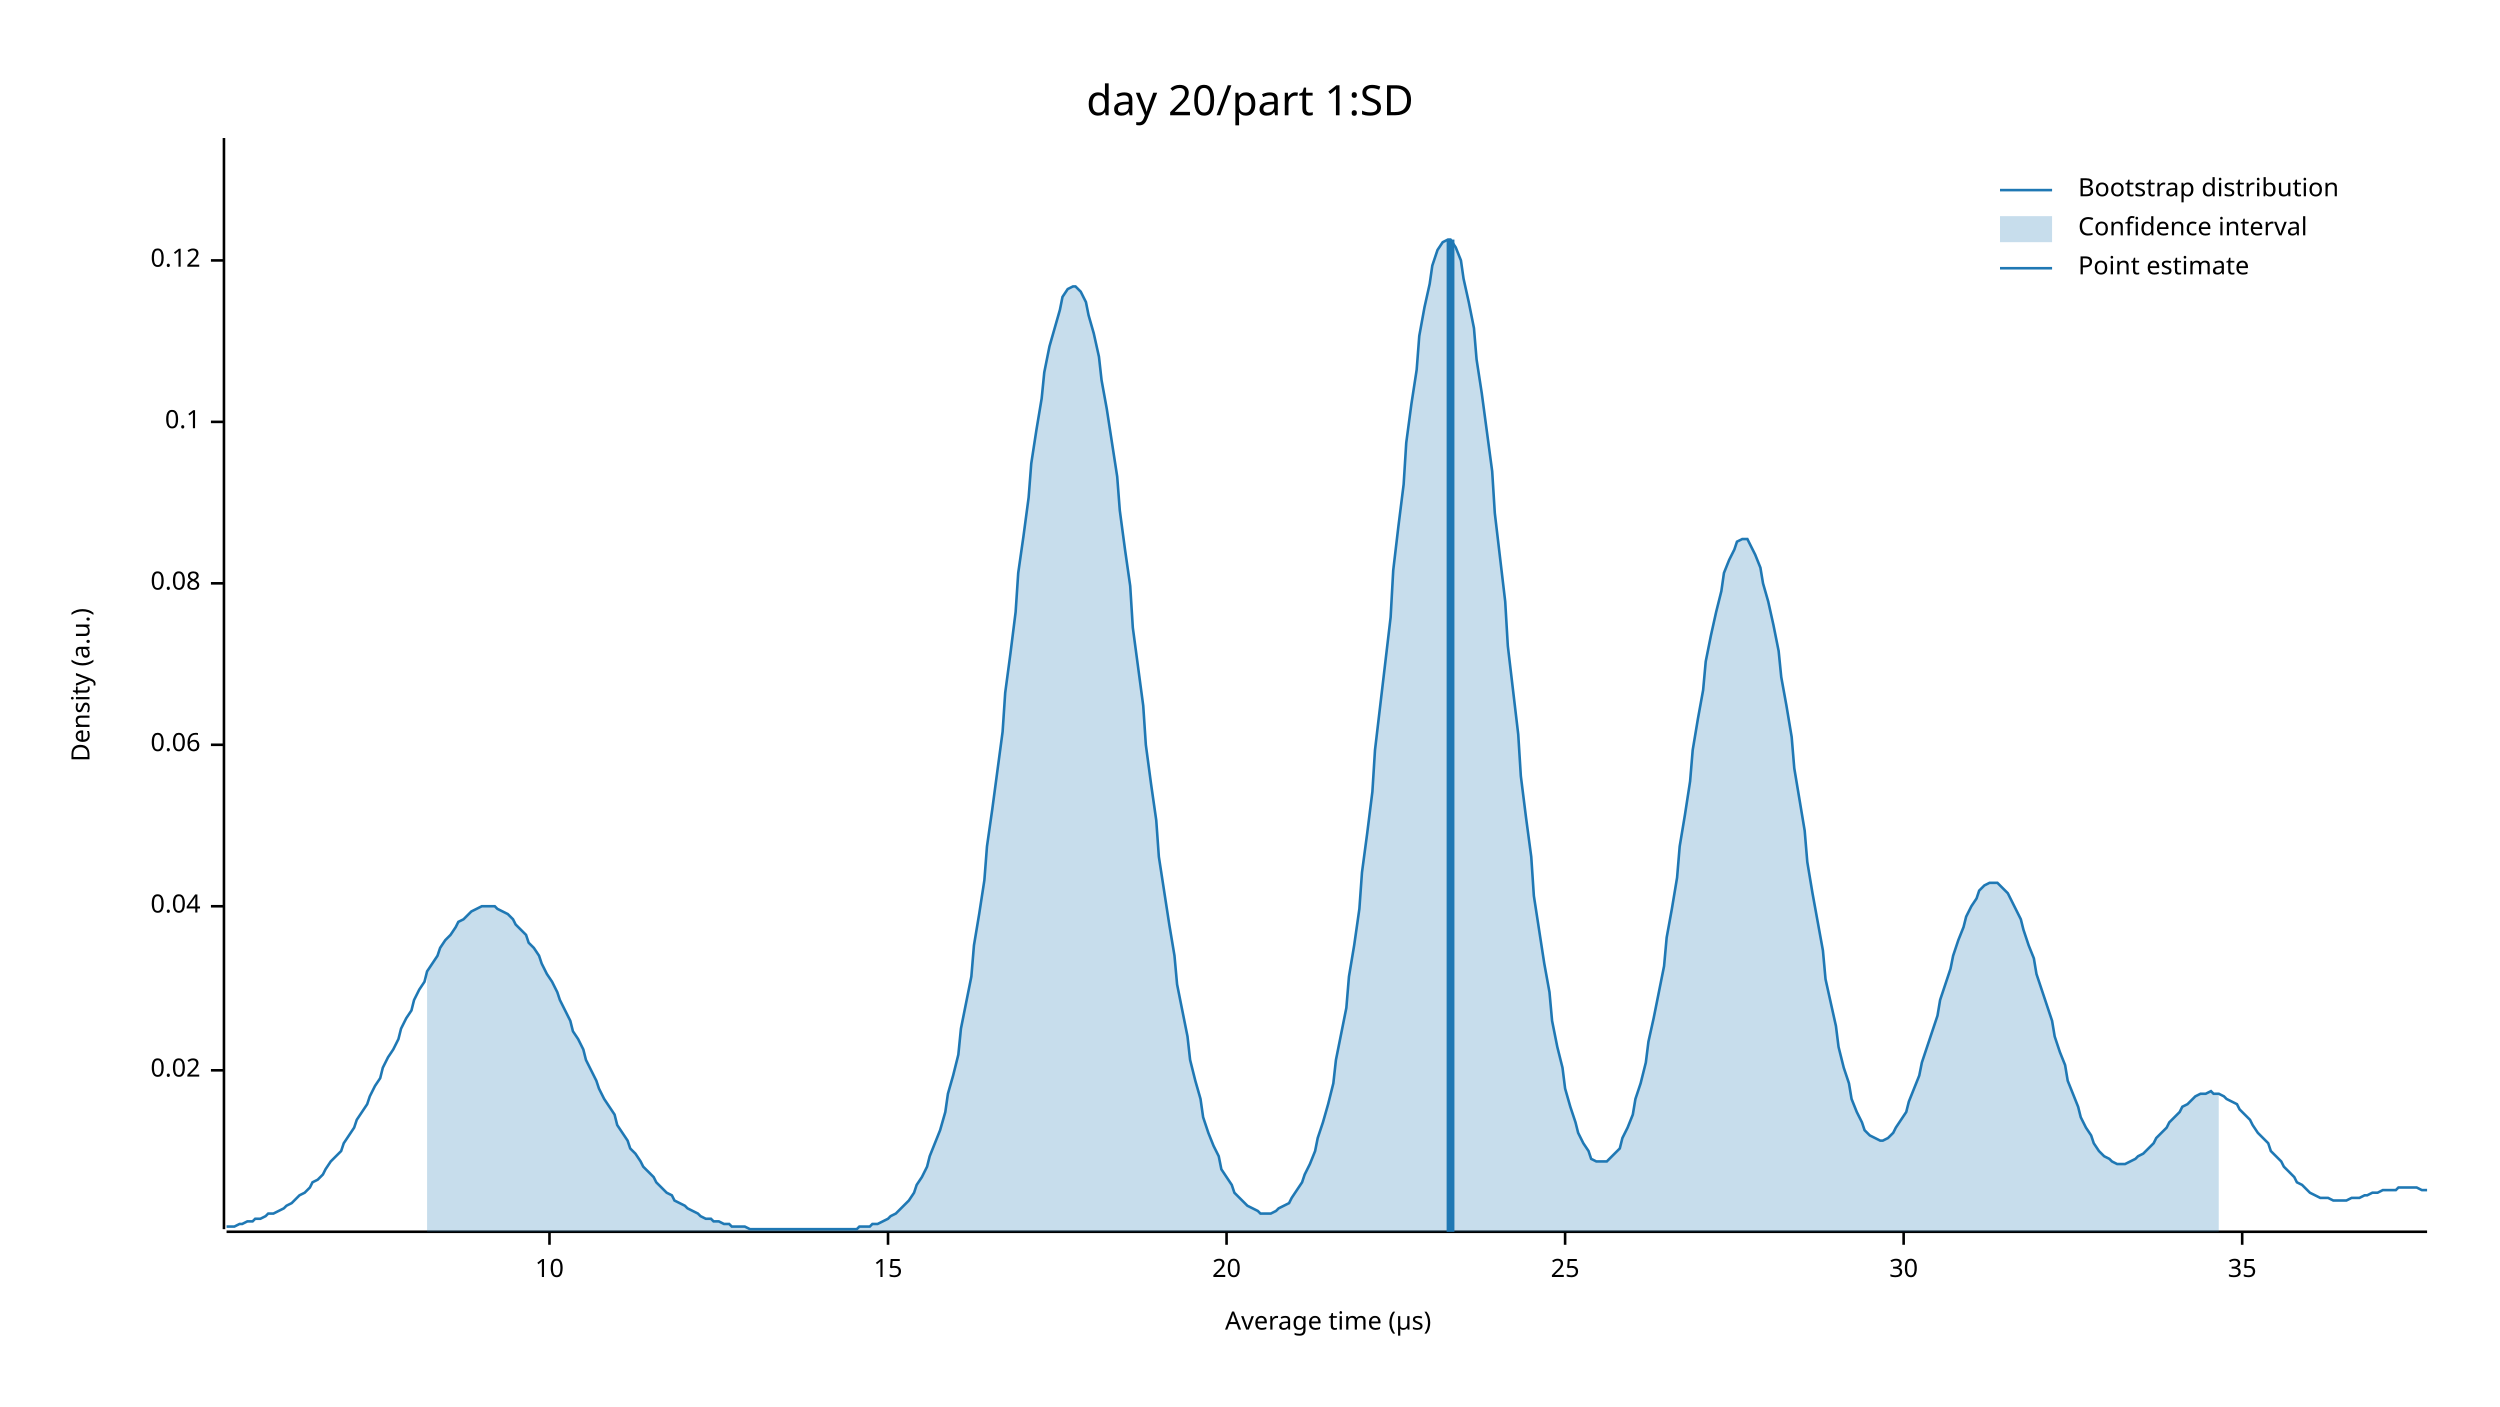
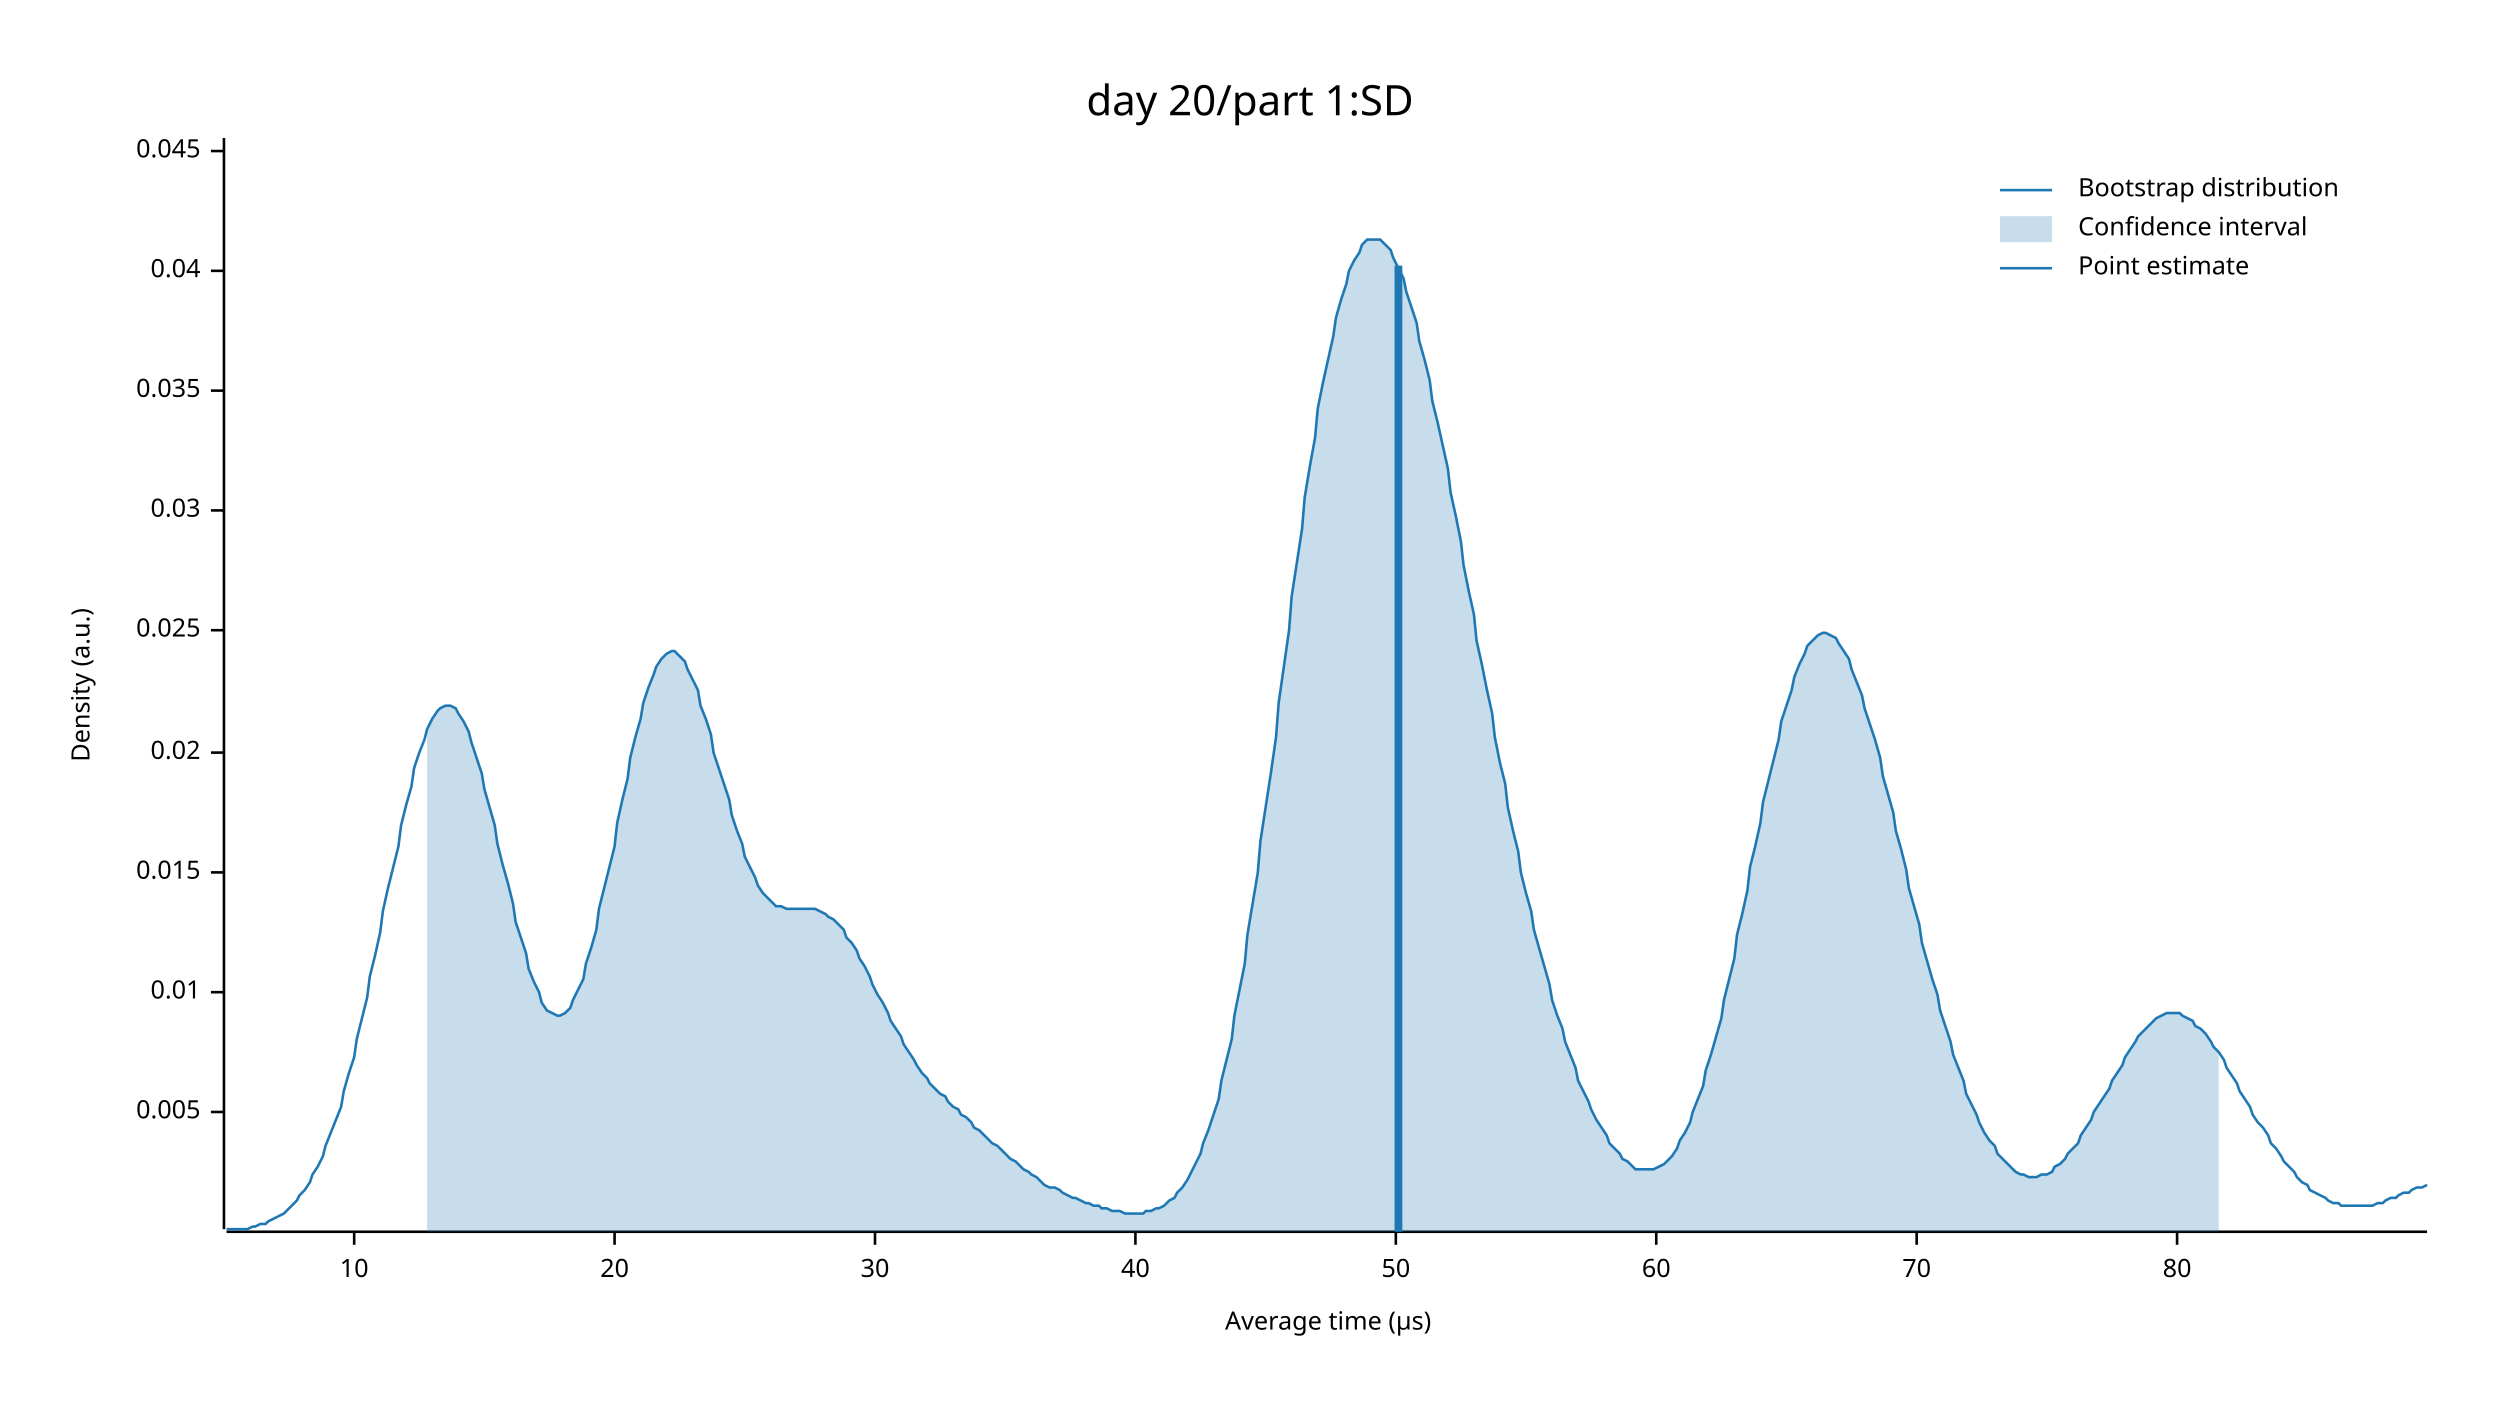
<svg xmlns="http://www.w3.org/2000/svg" width="960" height="540" viewBox="0 0 960 540">
  <text x="480" y="32" dy="0.76em" text-anchor="middle" font-family="sans-serif" font-size="16.129" opacity="1" fill="#000000">
day 20/part 1:SD
</text>
  <text x="27" y="263" dy="0.76em" text-anchor="middle" font-family="sans-serif" font-size="9.677" opacity="1" fill="#000000" transform="rotate(270, 27, 263)">
Density (a.u.)
</text>
  <text x="510" y="513" dy="-0.5ex" text-anchor="middle" font-family="sans-serif" font-size="9.677" opacity="1" fill="#000000">
Average time (µs)
</text>
  <polyline fill="none" opacity="1" stroke="#000000" stroke-width="1" points="86,53 86,472 " />
-   <text x="77" y="411" dy="0.5ex" text-anchor="end" font-family="sans-serif" font-size="9.677" opacity="1" fill="#000000">
+   <text x="77" y="427" dy="0.5ex" text-anchor="end" font-family="sans-serif" font-size="9.677" opacity="1" fill="#000000">
+ 0.005
+ </text>
+   <polyline fill="none" opacity="1" stroke="#000000" stroke-width="1" points="81,427 86,427 " />
+   <text x="77" y="381" dy="0.5ex" text-anchor="end" font-family="sans-serif" font-size="9.677" opacity="1" fill="#000000">
+ 0.01
+ </text>
+   <polyline fill="none" opacity="1" stroke="#000000" stroke-width="1" points="81,381 86,381 " />
+   <text x="77" y="335" dy="0.5ex" text-anchor="end" font-family="sans-serif" font-size="9.677" opacity="1" fill="#000000">
+ 0.015
+ </text>
+   <polyline fill="none" opacity="1" stroke="#000000" stroke-width="1" points="81,335 86,335 " />
+   <text x="77" y="289" dy="0.5ex" text-anchor="end" font-family="sans-serif" font-size="9.677" opacity="1" fill="#000000">
0.02
</text>
-   <polyline fill="none" opacity="1" stroke="#000000" stroke-width="1" points="81,411 86,411 " />
-   <text x="77" y="348" dy="0.5ex" text-anchor="end" font-family="sans-serif" font-size="9.677" opacity="1" fill="#000000">
+   <polyline fill="none" opacity="1" stroke="#000000" stroke-width="1" points="81,289 86,289 " />
+   <text x="77" y="242" dy="0.5ex" text-anchor="end" font-family="sans-serif" font-size="9.677" opacity="1" fill="#000000">
+ 0.025
+ </text>
+   <polyline fill="none" opacity="1" stroke="#000000" stroke-width="1" points="81,242 86,242 " />
+   <text x="77" y="196" dy="0.5ex" text-anchor="end" font-family="sans-serif" font-size="9.677" opacity="1" fill="#000000">
+ 0.03
+ </text>
+   <polyline fill="none" opacity="1" stroke="#000000" stroke-width="1" points="81,196 86,196 " />
+   <text x="77" y="150" dy="0.5ex" text-anchor="end" font-family="sans-serif" font-size="9.677" opacity="1" fill="#000000">
+ 0.035
+ </text>
+   <polyline fill="none" opacity="1" stroke="#000000" stroke-width="1" points="81,150 86,150 " />
+   <text x="77" y="104" dy="0.5ex" text-anchor="end" font-family="sans-serif" font-size="9.677" opacity="1" fill="#000000">
0.04
</text>
-   <polyline fill="none" opacity="1" stroke="#000000" stroke-width="1" points="81,348 86,348 " />
-   <text x="77" y="286" dy="0.5ex" text-anchor="end" font-family="sans-serif" font-size="9.677" opacity="1" fill="#000000">
- 0.06
+   <polyline fill="none" opacity="1" stroke="#000000" stroke-width="1" points="81,104 86,104 " />
+   <text x="77" y="58" dy="0.5ex" text-anchor="end" font-family="sans-serif" font-size="9.677" opacity="1" fill="#000000">
+ 0.045
</text>
-   <polyline fill="none" opacity="1" stroke="#000000" stroke-width="1" points="81,286 86,286 " />
-   <text x="77" y="224" dy="0.5ex" text-anchor="end" font-family="sans-serif" font-size="9.677" opacity="1" fill="#000000">
- 0.08
- </text>
-   <polyline fill="none" opacity="1" stroke="#000000" stroke-width="1" points="81,224 86,224 " />
-   <text x="77" y="162" dy="0.5ex" text-anchor="end" font-family="sans-serif" font-size="9.677" opacity="1" fill="#000000">
- 0.1
- </text>
-   <polyline fill="none" opacity="1" stroke="#000000" stroke-width="1" points="81,162 86,162 " />
-   <text x="77" y="100" dy="0.5ex" text-anchor="end" font-family="sans-serif" font-size="9.677" opacity="1" fill="#000000">
- 0.12
- </text>
-   <polyline fill="none" opacity="1" stroke="#000000" stroke-width="1" points="81,100 86,100 " />
+   <polyline fill="none" opacity="1" stroke="#000000" stroke-width="1" points="81,58 86,58 " />
  <polyline fill="none" opacity="1" stroke="#000000" stroke-width="1" points="87,473 932,473 " />
-   <text x="211" y="483" dy="0.76em" text-anchor="middle" font-family="sans-serif" font-size="9.677" opacity="1" fill="#000000">
+   <text x="136" y="483" dy="0.76em" text-anchor="middle" font-family="sans-serif" font-size="9.677" opacity="1" fill="#000000">
10
</text>
-   <polyline fill="none" opacity="1" stroke="#000000" stroke-width="1" points="211,473 211,478 " />
-   <text x="341" y="483" dy="0.76em" text-anchor="middle" font-family="sans-serif" font-size="9.677" opacity="1" fill="#000000">
- 15
- </text>
-   <polyline fill="none" opacity="1" stroke="#000000" stroke-width="1" points="341,473 341,478 " />
-   <text x="471" y="483" dy="0.76em" text-anchor="middle" font-family="sans-serif" font-size="9.677" opacity="1" fill="#000000">
+   <polyline fill="none" opacity="1" stroke="#000000" stroke-width="1" points="136,473 136,478 " />
+   <text x="236" y="483" dy="0.76em" text-anchor="middle" font-family="sans-serif" font-size="9.677" opacity="1" fill="#000000">
20
</text>
-   <polyline fill="none" opacity="1" stroke="#000000" stroke-width="1" points="471,473 471,478 " />
-   <text x="601" y="483" dy="0.76em" text-anchor="middle" font-family="sans-serif" font-size="9.677" opacity="1" fill="#000000">
- 25
- </text>
-   <polyline fill="none" opacity="1" stroke="#000000" stroke-width="1" points="601,473 601,478 " />
-   <text x="731" y="483" dy="0.76em" text-anchor="middle" font-family="sans-serif" font-size="9.677" opacity="1" fill="#000000">
+   <polyline fill="none" opacity="1" stroke="#000000" stroke-width="1" points="236,473 236,478 " />
+   <text x="336" y="483" dy="0.76em" text-anchor="middle" font-family="sans-serif" font-size="9.677" opacity="1" fill="#000000">
30
</text>
-   <polyline fill="none" opacity="1" stroke="#000000" stroke-width="1" points="731,473 731,478 " />
-   <text x="861" y="483" dy="0.76em" text-anchor="middle" font-family="sans-serif" font-size="9.677" opacity="1" fill="#000000">
- 35
+   <polyline fill="none" opacity="1" stroke="#000000" stroke-width="1" points="336,473 336,478 " />
+   <text x="436" y="483" dy="0.76em" text-anchor="middle" font-family="sans-serif" font-size="9.677" opacity="1" fill="#000000">
+ 40
</text>
-   <polyline fill="none" opacity="1" stroke="#000000" stroke-width="1" points="861,473 861,478 " />
-   <polyline fill="none" opacity="1" stroke="#1F78B4" stroke-width="1" points="87,471 88,471 90,471 92,470 93,470 95,469 97,469 98,468 100,468 102,467 103,466 105,466 107,465 109,464 110,463 112,462 114,460 115,459 117,458 119,456 120,454 122,453 124,451 125,449 127,446 129,444 131,442 132,439 134,436 136,433 137,430 139,427 141,424 142,421 144,417 146,414 147,410 149,406 151,403 153,399 154,395 156,391 158,388 159,384 161,380 163,377 164,373 166,370 168,367 169,364 171,361 173,359 175,356 176,354 178,353 180,351 181,350 183,349 185,348 186,348 188,348 190,348 191,349 193,350 195,351 197,353 198,355 200,357 202,359 203,362 205,364 207,367 208,370 210,374 212,377 214,381 215,384 217,388 219,392 220,396 222,399 224,403 225,407 227,411 229,415 230,418 232,422 234,425 236,428 237,432 239,435 241,438 242,441 244,443 246,446 247,448 249,450 251,452 252,454 254,456 256,458 258,459 259,461 261,462 263,463 264,464 266,465 268,466 269,467 271,468 273,468 274,469 276,469 278,470 280,470 281,471 283,471 285,471 286,471 288,472 290,472 291,472 293,472 295,472 296,472 298,472 300,472 302,472 303,472 305,472 307,472 308,472 310,472 312,472 313,472 315,472 317,472 318,472 320,472 322,472 324,472 325,472 327,472 329,472 330,471 332,471 334,471 335,470 337,470 339,469 341,468 342,467 344,466 346,464 347,463 349,461 351,458 352,455 354,452 356,448 357,444 359,439 361,434 363,427 364,420 366,413 368,405 369,395 371,385 373,375 374,363 376,351 378,338 379,325 381,311 383,296 385,281 386,266 388,251 390,235 391,220 393,206 395,191 396,178 398,165 400,153 401,143 403,133 405,126 407,119 408,114 410,111 412,110 413,110 415,112 417,116 418,121 420,128 422,137 423,146 425,157 427,170 429,183 430,196 432,211 434,225 435,241 437,256 439,271 440,286 442,301 444,315 445,329 447,342 449,355 451,367 452,378 454,388 456,398 457,407 459,415 461,422 462,429 464,435 466,440 468,444 469,449 471,452 473,455 474,458 476,460 478,462 479,463 481,464 483,465 484,466 486,466 488,466 490,465 491,464 493,463 495,462 496,460 498,457 500,454 501,451 503,447 505,442 506,437 508,431 510,424 512,416 513,407 515,397 517,387 518,375 520,363 522,349 523,335 525,320 527,304 528,288 530,271 532,254 534,237 535,219 537,202 539,186 540,170 542,155 544,142 545,129 547,118 549,109 550,102 552,96 554,93 556,92 557,92 559,95 561,100 562,107 564,116 566,126 567,138 569,151 571,166 573,181 574,197 576,214 578,231 579,248 581,265 583,282 584,298 586,314 588,329 589,344 591,357 593,370 595,381 596,392 598,402 600,410 601,418 603,425 605,431 606,435 608,439 610,442 611,445 613,446 615,446 617,446 618,445 620,443 622,441 623,437 625,433 627,428 628,422 630,416 632,408 633,400 635,391 637,381 639,371 640,360 642,349 644,337 645,325 647,313 649,300 650,288 652,276 654,265 655,254 657,244 659,235 661,227 662,220 664,215 666,211 667,208 669,207 671,207 672,209 674,213 676,218 677,224 679,231 681,240 683,250 684,260 686,271 688,283 689,295 691,307 693,319 694,331 696,343 698,354 700,365 701,376 703,385 705,394 706,402 708,410 710,416 711,422 713,427 715,431 716,434 718,436 720,437 722,438 723,438 725,437 727,435 728,433 730,430 732,427 733,423 735,418 737,413 738,408 740,402 742,396 744,390 745,384 747,378 749,372 750,367 752,361 754,356 755,352 757,348 759,345 760,342 762,340 764,339 766,339 767,339 769,341 771,343 772,345 774,349 776,353 777,357 779,363 781,368 782,374 784,380 786,386 788,392 789,398 791,404 793,409 794,415 796,420 798,425 799,429 801,433 803,436 804,439 806,442 808,444 810,445 811,446 813,447 815,447 816,447 818,446 820,445 821,444 823,443 825,441 827,439 828,437 830,435 832,433 833,431 835,429 837,427 838,425 840,424 842,422 843,421 845,420 847,420 849,419 850,420 852,420 854,421 855,422 857,423 859,424 860,426 862,428 864,430 865,432 867,435 869,437 871,439 872,442 874,444 876,446 877,448 879,450 881,452 882,454 884,455 886,457 887,458 889,459 891,460 893,460 894,460 896,461 898,461 899,461 901,461 903,460 904,460 906,460 908,459 909,459 911,458 913,458 915,457 916,457 918,457 920,457 921,456 923,456 925,456 926,456 928,456 930,457 932,457 " />
-   <polygon opacity="0.25" fill="#1F78B4" points="164,373 166,370 168,367 169,364 171,361 173,359 175,356 176,354 178,353 180,351 181,350 183,349 185,348 186,348 188,348 190,348 191,349 193,350 195,351 197,353 198,355 200,357 202,359 203,362 205,364 207,367 208,370 210,374 212,377 214,381 215,384 217,388 219,392 220,396 222,399 224,403 225,407 227,411 229,415 230,418 232,422 234,425 236,428 237,432 239,435 241,438 242,441 244,443 246,446 247,448 249,450 251,452 252,454 254,456 256,458 258,459 259,461 261,462 263,463 264,464 266,465 268,466 269,467 271,468 273,468 274,469 276,469 278,470 280,470 281,471 283,471 285,471 286,471 288,472 290,472 291,472 293,472 295,472 296,472 298,472 300,472 302,472 303,472 305,472 307,472 308,472 310,472 312,472 313,472 315,472 317,472 318,472 320,472 322,472 324,472 325,472 327,472 329,472 330,471 332,471 334,471 335,470 337,470 339,469 341,468 342,467 344,466 346,464 347,463 349,461 351,458 352,455 354,452 356,448 357,444 359,439 361,434 363,427 364,420 366,413 368,405 369,395 371,385 373,375 374,363 376,351 378,338 379,325 381,311 383,296 385,281 386,266 388,251 390,235 391,220 393,206 395,191 396,178 398,165 400,153 401,143 403,133 405,126 407,119 408,114 410,111 412,110 413,110 415,112 417,116 418,121 420,128 422,137 423,146 425,157 427,170 429,183 430,196 432,211 434,225 435,241 437,256 439,271 440,286 442,301 444,315 445,329 447,342 449,355 451,367 452,378 454,388 456,398 457,407 459,415 461,422 462,429 464,435 466,440 468,444 469,449 471,452 473,455 474,458 476,460 478,462 479,463 481,464 483,465 484,466 486,466 488,466 490,465 491,464 493,463 495,462 496,460 498,457 500,454 501,451 503,447 505,442 506,437 508,431 510,424 512,416 513,407 515,397 517,387 518,375 520,363 522,349 523,335 525,320 527,304 528,288 530,271 532,254 534,237 535,219 537,202 539,186 540,170 542,155 544,142 545,129 547,118 549,109 550,102 552,96 554,93 556,92 557,92 559,95 561,100 562,107 564,116 566,126 567,138 569,151 571,166 573,181 574,197 576,214 578,231 579,248 581,265 583,282 584,298 586,314 588,329 589,344 591,357 593,370 595,381 596,392 598,402 600,410 601,418 603,425 605,431 606,435 608,439 610,442 611,445 613,446 615,446 617,446 618,445 620,443 622,441 623,437 625,433 627,428 628,422 630,416 632,408 633,400 635,391 637,381 639,371 640,360 642,349 644,337 645,325 647,313 649,300 650,288 652,276 654,265 655,254 657,244 659,235 661,227 662,220 664,215 666,211 667,208 669,207 671,207 672,209 674,213 676,218 677,224 679,231 681,240 683,250 684,260 686,271 688,283 689,295 691,307 693,319 694,331 696,343 698,354 700,365 701,376 703,385 705,394 706,402 708,410 710,416 711,422 713,427 715,431 716,434 718,436 720,437 722,438 723,438 725,437 727,435 728,433 730,430 732,427 733,423 735,418 737,413 738,408 740,402 742,396 744,390 745,384 747,378 749,372 750,367 752,361 754,356 755,352 757,348 759,345 760,342 762,340 764,339 766,339 767,339 769,341 771,343 772,345 774,349 776,353 777,357 779,363 781,368 782,374 784,380 786,386 788,392 789,398 791,404 793,409 794,415 796,420 798,425 799,429 801,433 803,436 804,439 806,442 808,444 810,445 811,446 813,447 815,447 816,447 818,446 820,445 821,444 823,443 825,441 827,439 828,437 830,435 832,433 833,431 835,429 837,427 838,425 840,424 842,422 843,421 845,420 847,420 849,419 850,420 852,420 852,473 164,473 " />
-   <polyline fill="none" opacity="1" stroke="#1F78B4" stroke-width="3" points="557,473 557,92 " />
+   <polyline fill="none" opacity="1" stroke="#000000" stroke-width="1" points="436,473 436,478 " />
+   <text x="536" y="483" dy="0.76em" text-anchor="middle" font-family="sans-serif" font-size="9.677" opacity="1" fill="#000000">
+ 50
+ </text>
+   <polyline fill="none" opacity="1" stroke="#000000" stroke-width="1" points="536,473 536,478 " />
+   <text x="636" y="483" dy="0.76em" text-anchor="middle" font-family="sans-serif" font-size="9.677" opacity="1" fill="#000000">
+ 60
+ </text>
+   <polyline fill="none" opacity="1" stroke="#000000" stroke-width="1" points="636,473 636,478 " />
+   <text x="736" y="483" dy="0.76em" text-anchor="middle" font-family="sans-serif" font-size="9.677" opacity="1" fill="#000000">
+ 70
+ </text>
+   <polyline fill="none" opacity="1" stroke="#000000" stroke-width="1" points="736,473 736,478 " />
+   <text x="836" y="483" dy="0.76em" text-anchor="middle" font-family="sans-serif" font-size="9.677" opacity="1" fill="#000000">
+ 80
+ </text>
+   <polyline fill="none" opacity="1" stroke="#000000" stroke-width="1" points="836,473 836,478 " />
+   <polyline fill="none" opacity="1" stroke="#1F78B4" stroke-width="1" points="87,472 88,472 90,472 92,472 93,472 95,472 97,471 98,471 100,470 102,470 103,469 105,468 107,467 109,466 110,465 112,463 114,461 115,459 117,457 119,454 120,451 122,448 124,444 125,440 127,435 129,430 131,425 132,419 134,412 136,406 137,399 139,391 141,383 142,375 144,367 146,358 147,350 149,341 151,333 153,325 154,317 156,309 158,302 159,295 161,289 163,284 164,280 166,276 168,273 169,272 171,271 173,271 175,272 176,274 178,277 180,281 181,285 183,291 185,297 186,303 188,310 190,317 191,324 193,332 195,339 197,347 198,354 200,360 202,366 203,372 205,377 207,381 208,385 210,388 212,389 214,390 215,390 217,389 219,387 220,384 222,380 224,376 225,370 227,364 229,357 230,349 232,341 234,333 236,325 237,316 239,307 241,299 242,291 244,283 246,276 247,270 249,264 251,259 252,256 254,253 256,251 258,250 259,250 261,252 263,254 264,257 266,261 268,265 269,271 271,276 273,282 274,289 276,295 278,301 280,307 281,313 283,319 285,324 286,329 288,333 290,337 291,340 293,343 295,345 296,346 298,348 300,348 302,349 303,349 305,349 307,349 308,349 310,349 312,349 313,349 315,350 317,351 318,352 320,353 322,355 324,357 325,360 327,362 329,365 330,368 332,371 334,375 335,378 337,382 339,385 341,389 342,392 344,395 346,398 347,401 349,404 351,407 352,409 354,412 356,414 357,416 359,418 361,420 363,421 364,423 366,425 368,426 369,428 371,429 373,431 374,433 376,434 378,436 379,437 381,439 383,440 385,442 386,443 388,445 390,446 391,447 393,449 395,450 396,451 398,452 400,454 401,455 403,456 405,456 407,457 408,458 410,459 412,460 413,460 415,461 417,462 418,462 420,463 422,463 423,464 425,464 427,465 429,465 430,465 432,466 434,466 435,466 437,466 439,466 440,465 442,465 444,464 445,464 447,463 449,461 451,460 452,458 454,456 456,453 457,451 459,447 461,443 462,439 464,434 466,428 468,422 469,415 471,407 473,399 474,390 476,380 478,370 479,359 481,347 483,335 484,323 486,310 488,297 490,283 491,270 493,256 495,242 496,229 498,216 500,203 501,191 503,179 505,168 506,157 508,147 510,138 512,129 513,122 515,115 517,109 518,104 520,100 522,97 523,94 525,92 527,92 528,92 530,92 532,94 534,96 535,99 537,103 539,107 540,112 542,118 544,124 545,131 547,138 549,146 550,154 552,162 554,171 556,180 557,189 559,198 561,208 562,217 564,227 566,236 567,246 569,255 571,265 573,274 574,283 576,293 578,301 579,310 581,319 583,327 584,335 586,343 588,350 589,357 591,364 593,371 595,378 596,384 598,390 600,395 601,400 603,405 605,410 606,415 608,419 610,423 611,426 613,430 615,433 617,436 618,439 620,441 622,443 623,445 625,446 627,448 628,449 630,449 632,449 633,449 635,449 637,448 639,447 640,446 642,444 644,441 645,438 647,435 649,431 650,427 652,422 654,417 655,411 657,405 659,398 661,391 662,384 664,376 666,368 667,359 669,351 671,342 672,333 674,325 676,316 677,308 679,300 681,292 683,284 684,277 686,271 688,265 689,260 691,255 693,251 694,248 696,246 698,244 700,243 701,243 703,244 705,245 706,247 708,250 710,253 711,257 713,262 715,267 716,272 718,278 720,284 722,291 723,298 725,305 727,312 728,319 730,326 732,334 733,341 735,348 737,355 738,362 740,369 742,376 744,382 745,388 747,394 749,400 750,405 752,410 754,415 755,420 757,424 759,428 760,431 762,435 764,438 766,440 767,443 769,445 771,447 772,448 774,450 776,451 777,451 779,452 781,452 782,452 784,451 786,451 788,450 789,448 791,447 793,445 794,443 796,441 798,439 799,436 801,433 803,430 804,427 806,424 808,421 810,418 811,415 813,412 815,409 816,406 818,403 820,400 821,398 823,396 825,394 827,392 828,391 830,390 832,389 833,389 835,389 837,389 838,390 840,391 842,392 843,394 845,395 847,397 849,400 850,402 852,404 854,407 855,410 857,413 859,416 860,419 862,422 864,425 865,428 867,431 869,433 871,436 872,439 874,441 876,444 877,446 879,448 881,450 882,452 884,454 886,455 887,457 889,458 891,459 893,460 894,461 896,462 898,462 899,463 901,463 903,463 904,463 906,463 908,463 909,463 911,463 913,462 915,462 916,461 918,460 920,460 921,459 923,458 925,458 926,457 928,456 930,456 932,455 " />
+   <polygon opacity="0.25" fill="#1F78B4" points="164,280 166,276 168,273 169,272 171,271 173,271 175,272 176,274 178,277 180,281 181,285 183,291 185,297 186,303 188,310 190,317 191,324 193,332 195,339 197,347 198,354 200,360 202,366 203,372 205,377 207,381 208,385 210,388 212,389 214,390 215,390 217,389 219,387 220,384 222,380 224,376 225,370 227,364 229,357 230,349 232,341 234,333 236,325 237,316 239,307 241,299 242,291 244,283 246,276 247,270 249,264 251,259 252,256 254,253 256,251 258,250 259,250 261,252 263,254 264,257 266,261 268,265 269,271 271,276 273,282 274,289 276,295 278,301 280,307 281,313 283,319 285,324 286,329 288,333 290,337 291,340 293,343 295,345 296,346 298,348 300,348 302,349 303,349 305,349 307,349 308,349 310,349 312,349 313,349 315,350 317,351 318,352 320,353 322,355 324,357 325,360 327,362 329,365 330,368 332,371 334,375 335,378 337,382 339,385 341,389 342,392 344,395 346,398 347,401 349,404 351,407 352,409 354,412 356,414 357,416 359,418 361,420 363,421 364,423 366,425 368,426 369,428 371,429 373,431 374,433 376,434 378,436 379,437 381,439 383,440 385,442 386,443 388,445 390,446 391,447 393,449 395,450 396,451 398,452 400,454 401,455 403,456 405,456 407,457 408,458 410,459 412,460 413,460 415,461 417,462 418,462 420,463 422,463 423,464 425,464 427,465 429,465 430,465 432,466 434,466 435,466 437,466 439,466 440,465 442,465 444,464 445,464 447,463 449,461 451,460 452,458 454,456 456,453 457,451 459,447 461,443 462,439 464,434 466,428 468,422 469,415 471,407 473,399 474,390 476,380 478,370 479,359 481,347 483,335 484,323 486,310 488,297 490,283 491,270 493,256 495,242 496,229 498,216 500,203 501,191 503,179 505,168 506,157 508,147 510,138 512,129 513,122 515,115 517,109 518,104 520,100 522,97 523,94 525,92 527,92 528,92 530,92 532,94 534,96 535,99 537,103 539,107 540,112 542,118 544,124 545,131 547,138 549,146 550,154 552,162 554,171 556,180 557,189 559,198 561,208 562,217 564,227 566,236 567,246 569,255 571,265 573,274 574,283 576,293 578,301 579,310 581,319 583,327 584,335 586,343 588,350 589,357 591,364 593,371 595,378 596,384 598,390 600,395 601,400 603,405 605,410 606,415 608,419 610,423 611,426 613,430 615,433 617,436 618,439 620,441 622,443 623,445 625,446 627,448 628,449 630,449 632,449 633,449 635,449 637,448 639,447 640,446 642,444 644,441 645,438 647,435 649,431 650,427 652,422 654,417 655,411 657,405 659,398 661,391 662,384 664,376 666,368 667,359 669,351 671,342 672,333 674,325 676,316 677,308 679,300 681,292 683,284 684,277 686,271 688,265 689,260 691,255 693,251 694,248 696,246 698,244 700,243 701,243 703,244 705,245 706,247 708,250 710,253 711,257 713,262 715,267 716,272 718,278 720,284 722,291 723,298 725,305 727,312 728,319 730,326 732,334 733,341 735,348 737,355 738,362 740,369 742,376 744,382 745,388 747,394 749,400 750,405 752,410 754,415 755,420 757,424 759,428 760,431 762,435 764,438 766,440 767,443 769,445 771,447 772,448 774,450 776,451 777,451 779,452 781,452 782,452 784,451 786,451 788,450 789,448 791,447 793,445 794,443 796,441 798,439 799,436 801,433 803,430 804,427 806,424 808,421 810,418 811,415 813,412 815,409 816,406 818,403 820,400 821,398 823,396 825,394 827,392 828,391 830,390 832,389 833,389 835,389 837,389 838,390 840,391 842,392 843,394 845,395 847,397 849,400 850,402 852,404 852,473 164,473 " />
+   <polyline fill="none" opacity="1" stroke="#1F78B4" stroke-width="3" points="537,473 537,102 " />
  <text x="798" y="68" dy="0.76em" text-anchor="start" font-family="sans-serif" font-size="9.677" opacity="1" fill="#000000">
Bootstrap distribution
</text>
  <text x="798" y="83" dy="0.76em" text-anchor="start" font-family="sans-serif" font-size="9.677" opacity="1" fill="#000000">
Confidence interval
</text>
  <text x="798" y="98" dy="0.76em" text-anchor="start" font-family="sans-serif" font-size="9.677" opacity="1" fill="#000000">
Point estimate
</text>
  <polyline fill="none" opacity="1" stroke="#1F78B4" stroke-width="1" points="768,73 788,73 " />
  <rect x="768" y="83" width="20" height="10" opacity="0.25" fill="#1F78B4" stroke="none" />
  <polyline fill="none" opacity="1" stroke="#1F78B4" stroke-width="1" points="768,103 788,103 " />
</svg>
